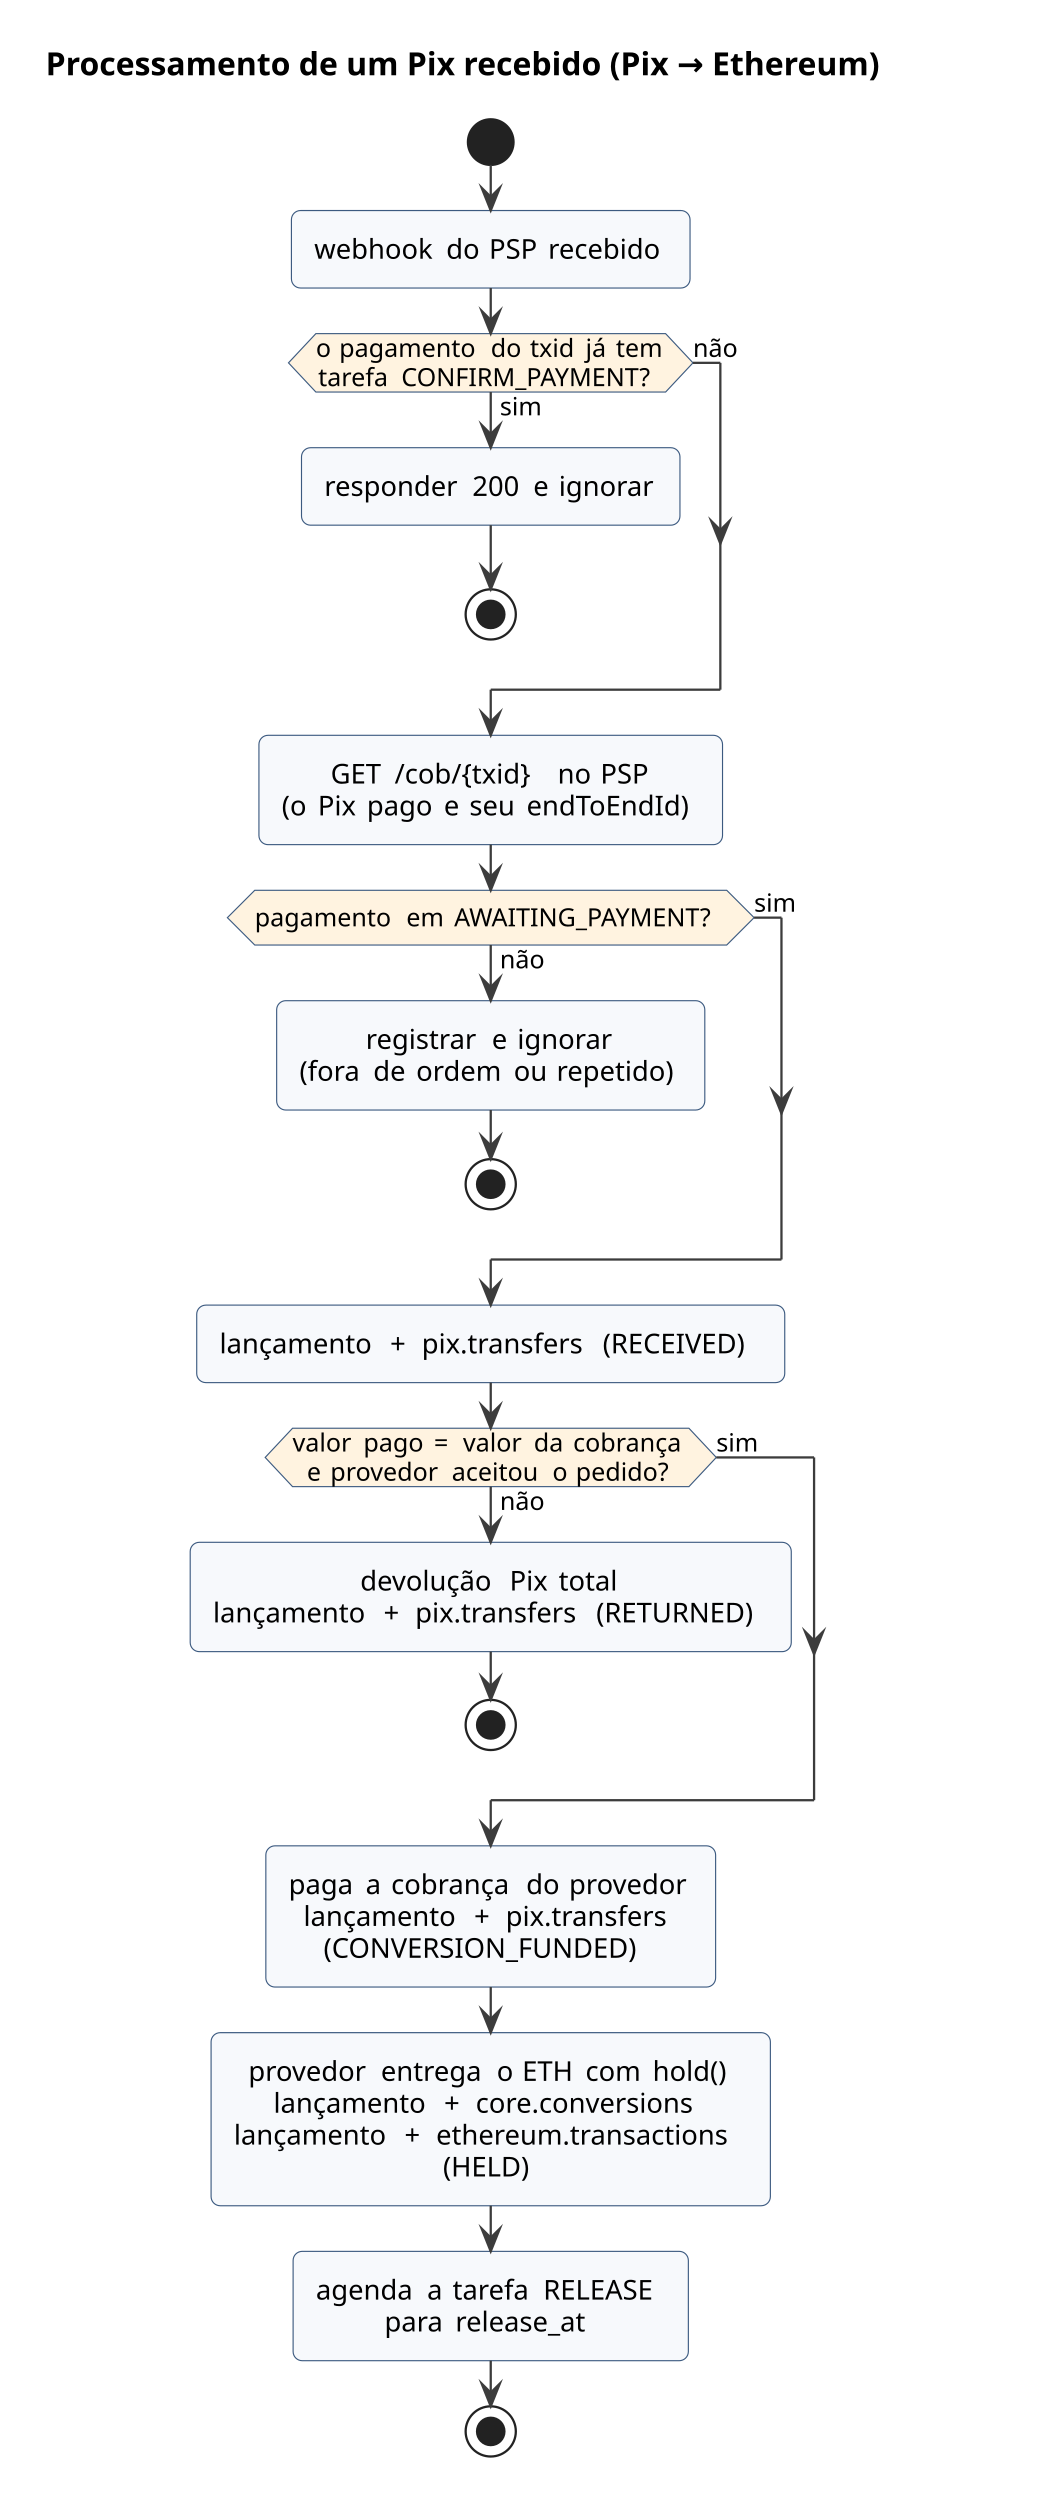
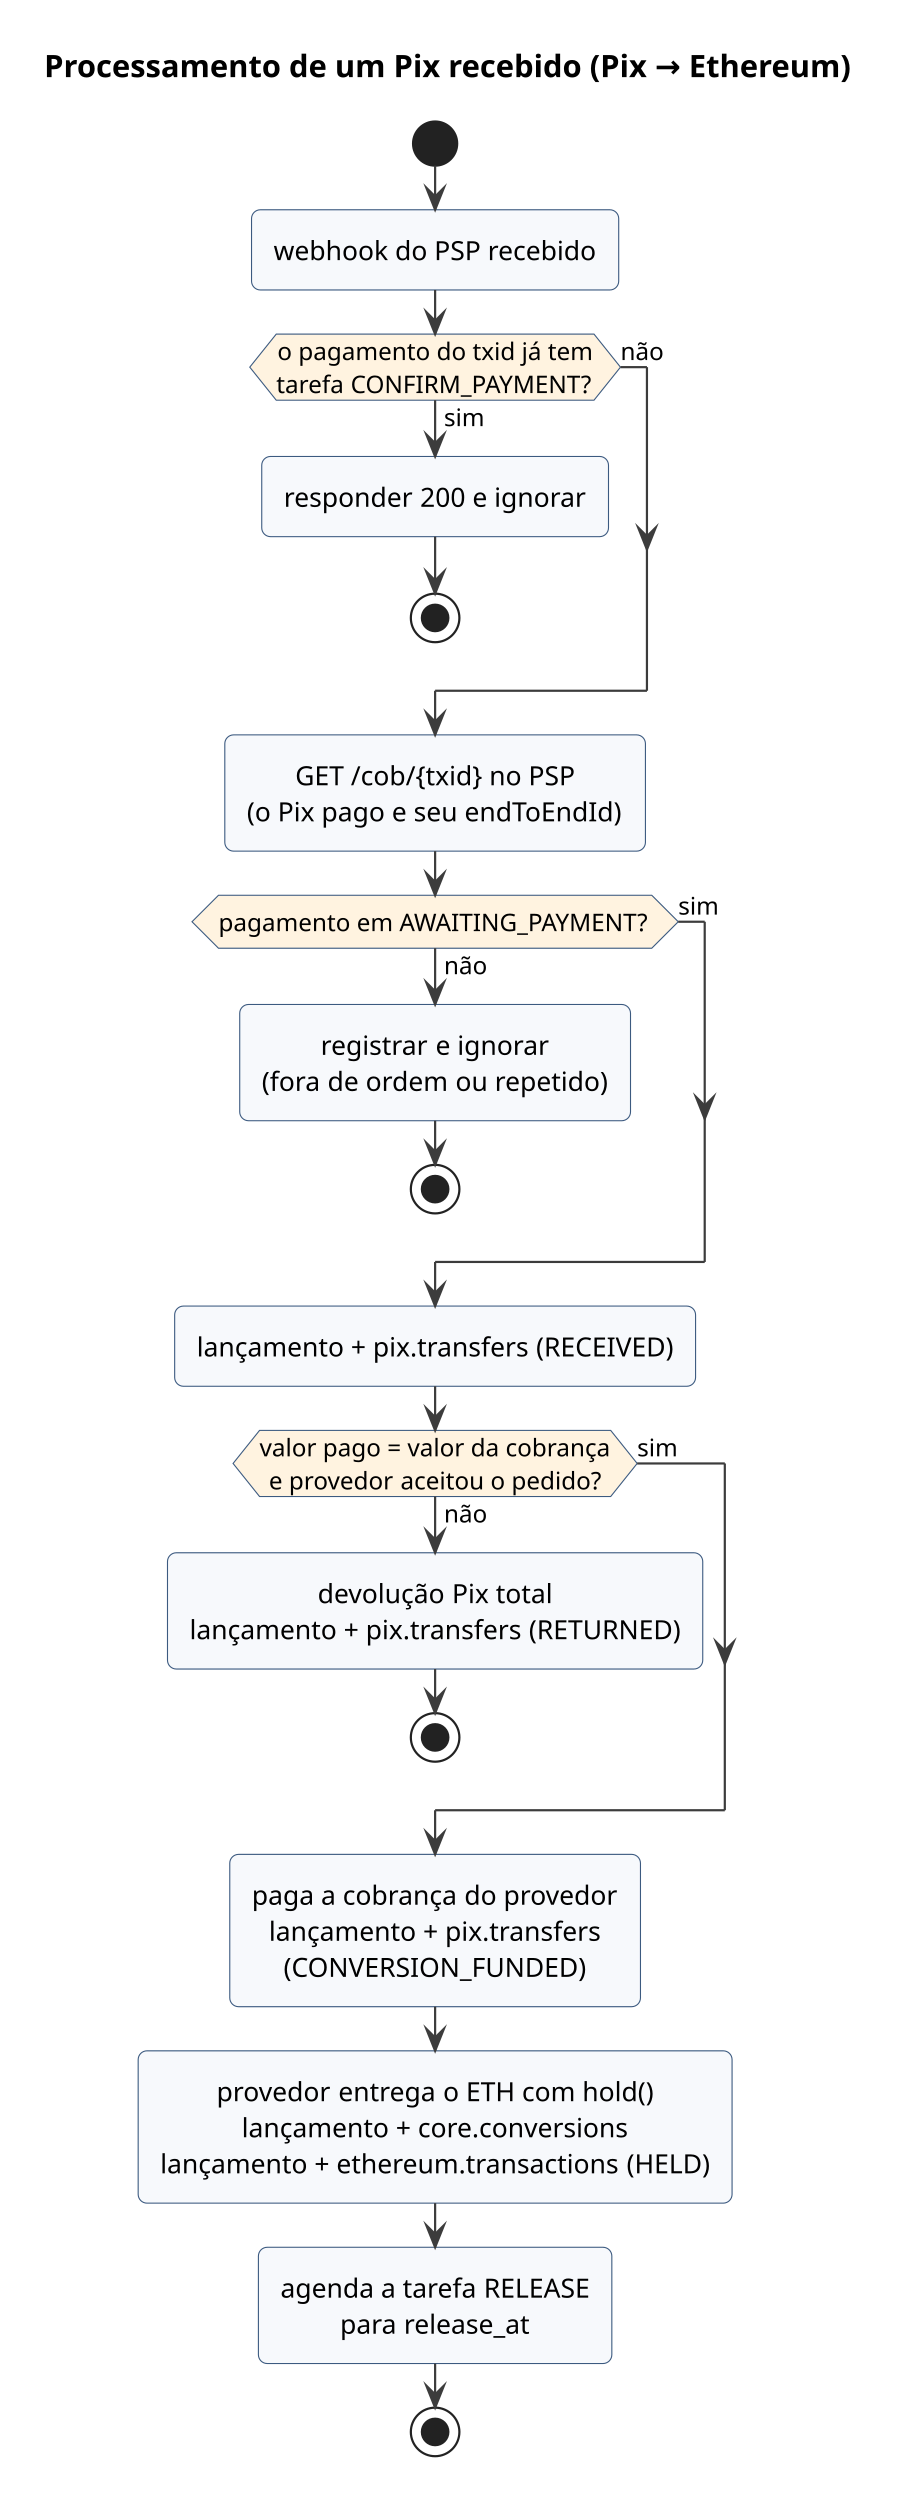
- <svg xmlns="http://www.w3.org/2000/svg" version="1.1" data-diagram-type="ACTIVITY" style="width:459px;height:1096px;background:#FFFFFF;" width="459px" height="1096px" viewBox="0 0 459 1096" zoomAndPan="magnify" preserveAspectRatio="none" contentStyleType="text/css">
+ <svg xmlns="http://www.w3.org/2000/svg" version="1.1" data-diagram-type="ACTIVITY" style="width:410px;height:1133px;background:#FFFFFF;" width="410px" height="1133px" viewBox="0 0 410 1133" zoomAndPan="magnify" preserveAspectRatio="none" contentStyleType="text/css">
  <defs />
  <g font-family="sans-serif" lengthAdjust="spacing">
    <g class="title" data-source-line="3">
-       <text x="20" y="32.995" fill="#000" font-size="14" textLength="417.272" font-weight="700">Processamento de um Pix recebido (Pix → Ethereum)</text>
+       <text x="20" y="34.966" fill="#000" font-size="14" textLength="368.101" font-weight="700">Processamento de um Pix recebido (Pix → Ethereum)</text>
    </g>
-     <ellipse cx="215.136" cy="62.297" rx="10" ry="10" fill="#222" style="stroke:#222;stroke-width:1;" />
-     <rect x="127.76" y="92.297" width="174.752" height="33.969" fill="#F7F9FC" style="stroke:#3C5A80;stroke-width:0.5;" rx="4" ry="4" />
-     <text x="137.76" y="113.436" fill="#000" font-size="12" textLength="54.053">webhook</text>
-     <text x="191.813" y="113.436" fill="#000" font-size="12"> </text>
-     <text x="195.627" y="113.436" fill="#000" font-size="12" textLength="14.959">do</text>
-     <text x="210.586" y="113.436" fill="#000" font-size="12"> </text>
-     <text x="214.401" y="113.436" fill="#000" font-size="12" textLength="22.09">PSP</text>
-     <text x="236.491" y="113.436" fill="#000" font-size="12"> </text>
-     <text x="240.305" y="113.436" fill="#000" font-size="12" textLength="52.207">recebido</text>
-     <rect x="132.178" y="196.277" width="165.916" height="33.969" fill="#F7F9FC" style="stroke:#3C5A80;stroke-width:0.5;" rx="4" ry="4" />
-     <text x="142.178" y="217.416" fill="#000" font-size="12" textLength="61.066">responder</text>
-     <text x="203.245" y="217.416" fill="#000" font-size="12"> </text>
-     <text x="207.059" y="217.416" fill="#000" font-size="12" textLength="22.904">200</text>
-     <text x="229.963" y="217.416" fill="#000" font-size="12"> </text>
-     <text x="233.778" y="217.416" fill="#000" font-size="12">e</text>
-     <text x="241.161" y="217.416" fill="#000" font-size="12"> </text>
-     <text x="244.975" y="217.416" fill="#000" font-size="12" textLength="43.119">ignorar</text>
-     <ellipse cx="215.136" cy="269.359" rx="11" ry="11" fill="none" style="stroke:#222;stroke-width:1;" />
-     <ellipse cx="215.136" cy="269.359" rx="6" ry="6" fill="#222" style="stroke:#222;stroke-width:1;" />
-     <polygon points="138.475,146.266,291.798,146.266,303.798,159.07,291.798,171.875,138.475,171.875,126.475,159.07,138.475,146.266" fill="#FFF3E0" style="stroke:#3C5A80;stroke-width:0.5;stroke-linejoin:miter;stroke-miterlimit:10;" />
-     <text x="219.136" y="182.085" fill="#000" font-size="11" textLength="19.502">sim</text>
-     <text x="138.475" y="156.476" fill="#000" font-size="11">o</text>
-     <text x="145.205" y="156.476" fill="#000" font-size="11"> </text>
-     <text x="148.701" y="156.476" fill="#000" font-size="11" textLength="62.944">pagamento</text>
-     <text x="211.645" y="156.476" fill="#000" font-size="11"> </text>
-     <text x="215.142" y="156.476" fill="#000" font-size="11" textLength="13.712">do</text>
-     <text x="228.854" y="156.476" fill="#000" font-size="11"> </text>
-     <text x="232.351" y="156.476" fill="#000" font-size="11" textLength="20.861">txid</text>
-     <text x="253.212" y="156.476" fill="#000" font-size="11"> </text>
-     <text x="256.708" y="156.476" fill="#000" font-size="11" textLength="9.797">já</text>
-     <text x="266.505" y="156.476" fill="#000" font-size="11"> </text>
-     <text x="270.002" y="156.476" fill="#000" font-size="11" textLength="21.796">tem</text>
-     <text x="139.471" y="169.281" fill="#000" font-size="11" textLength="32.957">tarefa</text>
-     <text x="172.428" y="169.281" fill="#000" font-size="11"> </text>
-     <text x="175.925" y="169.281" fill="#000" font-size="11" textLength="114.877">CONFIRM_PAYMENT?</text>
-     <text x="303.798" y="156.476" fill="#000" font-size="11" textLength="20.442">não</text>
-     <rect x="113.516" y="322.359" width="203.24" height="47.938" fill="#F7F9FC" style="stroke:#3C5A80;stroke-width:0.5;" rx="4" ry="4" />
-     <text x="144.956" y="343.498" fill="#000" font-size="12" textLength="24.211">GET</text>
-     <text x="169.167" y="343.498" fill="#000" font-size="12"> </text>
-     <text x="172.981" y="343.498" fill="#000" font-size="12" textLength="67.67">/cob/{txid}</text>
-     <text x="240.651" y="343.498" fill="#000" font-size="12"> </text>
-     <text x="244.465" y="343.498" fill="#000" font-size="12" textLength="14.947">no</text>
-     <text x="259.413" y="343.498" fill="#000" font-size="12"> </text>
-     <text x="263.227" y="343.498" fill="#000" font-size="12" textLength="22.09">PSP</text>
-     <text x="123.516" y="357.467" fill="#000" font-size="12" textLength="12.023">(o</text>
-     <text x="135.54" y="357.467" fill="#000" font-size="12"> </text>
-     <text x="139.354" y="357.467" fill="#000" font-size="12" textLength="17.672">Pix</text>
-     <text x="157.026" y="357.467" fill="#000" font-size="12"> </text>
-     <text x="160.84" y="357.467" fill="#000" font-size="12" textLength="29.93">pago</text>
-     <text x="190.77" y="357.467" fill="#000" font-size="12"> </text>
-     <text x="194.584" y="357.467" fill="#000" font-size="12">e</text>
-     <text x="201.967" y="357.467" fill="#000" font-size="12"> </text>
-     <text x="205.782" y="357.467" fill="#000" font-size="12" textLength="21.24">seu</text>
-     <text x="227.022" y="357.467" fill="#000" font-size="12"> </text>
-     <text x="230.836" y="357.467" fill="#000" font-size="12" textLength="75.92">endToEndId)</text>
-     <rect x="121.286" y="438.699" width="187.701" height="47.938" fill="#F7F9FC" style="stroke:#3C5A80;stroke-width:0.5;" rx="4" ry="4" />
-     <text x="160.348" y="459.838" fill="#000" font-size="12" textLength="51.445">registrar</text>
-     <text x="211.793" y="459.838" fill="#000" font-size="12"> </text>
-     <text x="215.608" y="459.838" fill="#000" font-size="12">e</text>
-     <text x="222.991" y="459.838" fill="#000" font-size="12"> </text>
-     <text x="226.805" y="459.838" fill="#000" font-size="12" textLength="43.119">ignorar</text>
-     <text x="131.286" y="473.807" fill="#000" font-size="12" textLength="28.535">(fora</text>
-     <text x="159.821" y="473.807" fill="#000" font-size="12"> </text>
-     <text x="163.635" y="473.807" fill="#000" font-size="12" textLength="15">de</text>
-     <text x="178.635" y="473.807" fill="#000" font-size="12"> </text>
-     <text x="182.45" y="473.807" fill="#000" font-size="12" textLength="38.965">ordem</text>
-     <text x="221.415" y="473.807" fill="#000" font-size="12"> </text>
-     <text x="225.229" y="473.807" fill="#000" font-size="12" textLength="14.947">ou</text>
-     <text x="240.176" y="473.807" fill="#000" font-size="12"> </text>
-     <text x="243.991" y="473.807" fill="#000" font-size="12" textLength="54.996">repetido)</text>
-     <ellipse cx="215.136" cy="519.168" rx="11" ry="11" fill="none" style="stroke:#222;stroke-width:1;" />
-     <ellipse cx="215.136" cy="519.168" rx="6" ry="6" fill="#222" style="stroke:#222;stroke-width:1;" />
-     <polygon points="111.681,390.297,318.592,390.297,330.592,402.297,318.592,414.297,111.681,414.297,99.681,402.297,111.681,390.297" fill="#FFF3E0" style="stroke:#3C5A80;stroke-width:0.5;stroke-linejoin:miter;stroke-miterlimit:10;" />
-     <text x="219.136" y="424.507" fill="#000" font-size="11" textLength="20.442">não</text>
-     <text x="111.681" y="406.105" fill="#000" font-size="11" textLength="62.944">pagamento</text>
-     <text x="174.625" y="406.105" fill="#000" font-size="11"> </text>
-     <text x="178.121" y="406.105" fill="#000" font-size="11" textLength="17.483">em</text>
-     <text x="195.604" y="406.105" fill="#000" font-size="11"> </text>
-     <text x="199.101" y="406.105" fill="#000" font-size="11" textLength="119.491">AWAITING_PAYMENT?</text>
-     <text x="330.592" y="399.703" fill="#000" font-size="11" textLength="19.502">sim</text>
-     <rect x="86.241" y="572.168" width="257.791" height="33.969" fill="#F7F9FC" style="stroke:#3C5A80;stroke-width:0.5;" rx="4" ry="4" />
-     <text x="96.241" y="593.307" fill="#000" font-size="12" textLength="70.969">lançamento</text>
-     <text x="167.209" y="593.307" fill="#000" font-size="12"> </text>
-     <text x="171.024" y="593.307" fill="#000" font-size="12">+</text>
-     <text x="181.079" y="593.307" fill="#000" font-size="12"> </text>
-     <text x="184.893" y="593.307" fill="#000" font-size="12" textLength="75.51">pix.transfers</text>
-     <text x="260.403" y="593.307" fill="#000" font-size="12"> </text>
-     <text x="264.217" y="593.307" fill="#000" font-size="12" textLength="69.814">(RECEIVED)</text>
-     <rect x="83.381" y="676.148" width="263.51" height="47.938" fill="#F7F9FC" style="stroke:#3C5A80;stroke-width:0.5;" rx="4" ry="4" />
-     <text x="157.928" y="697.287" fill="#000" font-size="12" textLength="61.676">devolução</text>
-     <text x="219.604" y="697.287" fill="#000" font-size="12"> </text>
-     <text x="223.418" y="697.287" fill="#000" font-size="12" textLength="17.672">Pix</text>
-     <text x="241.09" y="697.287" fill="#000" font-size="12"> </text>
-     <text x="244.905" y="697.287" fill="#000" font-size="12" textLength="27.439">total</text>
-     <text x="93.381" y="711.256" fill="#000" font-size="12" textLength="70.969">lançamento</text>
-     <text x="164.35" y="711.256" fill="#000" font-size="12"> </text>
-     <text x="168.165" y="711.256" fill="#000" font-size="12">+</text>
-     <text x="178.219" y="711.256" fill="#000" font-size="12"> </text>
-     <text x="182.034" y="711.256" fill="#000" font-size="12" textLength="75.51">pix.transfers</text>
-     <text x="257.543" y="711.256" fill="#000" font-size="12"> </text>
-     <text x="261.358" y="711.256" fill="#000" font-size="12" textLength="75.533">(RETURNED)</text>
-     <ellipse cx="215.136" cy="756.215" rx="11" ry="11" fill="none" style="stroke:#222;stroke-width:1;" />
-     <ellipse cx="215.136" cy="756.215" rx="6" ry="6" fill="#222" style="stroke:#222;stroke-width:1;" />
-     <polygon points="128.256,626.137,302.016,626.137,314.016,638.941,302.016,651.746,128.256,651.746,116.256,638.941,128.256,626.137" fill="#FFF3E0" style="stroke:#3C5A80;stroke-width:0.5;stroke-linejoin:miter;stroke-miterlimit:10;" />
-     <text x="219.136" y="661.957" fill="#000" font-size="11" textLength="20.442">não</text>
-     <text x="128.256" y="636.347" fill="#000" font-size="11" textLength="27.559">valor</text>
-     <text x="155.815" y="636.347" fill="#000" font-size="11"> </text>
-     <text x="159.312" y="636.347" fill="#000" font-size="11" textLength="27.436">pago</text>
-     <text x="186.747" y="636.347" fill="#000" font-size="11"> </text>
-     <text x="190.244" y="636.347" fill="#000" font-size="11">=</text>
-     <text x="199.461" y="636.347" fill="#000" font-size="11"> </text>
-     <text x="202.957" y="636.347" fill="#000" font-size="11" textLength="27.559">valor</text>
-     <text x="230.516" y="636.347" fill="#000" font-size="11"> </text>
-     <text x="234.013" y="636.347" fill="#000" font-size="11" textLength="13.723">da</text>
-     <text x="247.736" y="636.347" fill="#000" font-size="11"> </text>
-     <text x="251.233" y="636.347" fill="#000" font-size="11" textLength="50.784">cobrança</text>
-     <text x="134.538" y="649.152" fill="#000" font-size="11">e</text>
-     <text x="141.305" y="649.152" fill="#000" font-size="11"> </text>
-     <text x="144.802" y="649.152" fill="#000" font-size="11" textLength="49.747">provedor</text>
-     <text x="194.549" y="649.152" fill="#000" font-size="11"> </text>
-     <text x="198.045" y="649.152" fill="#000" font-size="11" textLength="40.627">aceitou</text>
-     <text x="238.672" y="649.152" fill="#000" font-size="11"> </text>
-     <text x="242.169" y="649.152" fill="#000" font-size="11">o</text>
-     <text x="248.899" y="649.152" fill="#000" font-size="11"> </text>
-     <text x="252.396" y="649.152" fill="#000" font-size="11" textLength="43.339">pedido?</text>
-     <text x="314.016" y="636.347" fill="#000" font-size="11" textLength="19.502">sim</text>
-     <rect x="116.545" y="809.215" width="197.182" height="61.906" fill="#F7F9FC" style="stroke:#3C5A80;stroke-width:0.5;" rx="4" ry="4" />
-     <text x="126.545" y="830.354" fill="#000" font-size="12" textLength="29.941">paga</text>
-     <text x="156.487" y="830.354" fill="#000" font-size="12"> </text>
-     <text x="160.301" y="830.354" fill="#000" font-size="12">a</text>
-     <text x="167.655" y="830.354" fill="#000" font-size="12"> </text>
-     <text x="171.469" y="830.354" fill="#000" font-size="12" textLength="55.4">cobrança</text>
-     <text x="226.87" y="830.354" fill="#000" font-size="12"> </text>
-     <text x="230.684" y="830.354" fill="#000" font-size="12" textLength="14.959">do</text>
-     <text x="245.643" y="830.354" fill="#000" font-size="12"> </text>
-     <text x="249.458" y="830.354" fill="#000" font-size="12" textLength="54.27">provedor</text>
-     <text x="133.055" y="844.322" fill="#000" font-size="12" textLength="70.969">lançamento</text>
-     <text x="204.024" y="844.322" fill="#000" font-size="12"> </text>
-     <text x="207.838" y="844.322" fill="#000" font-size="12">+</text>
-     <text x="217.893" y="844.322" fill="#000" font-size="12"> </text>
-     <text x="221.708" y="844.322" fill="#000" font-size="12" textLength="75.51">pix.transfers</text>
-     <text x="141.838" y="858.291" fill="#000" font-size="12" textLength="146.596">(CONVERSION_FUNDED)</text>
-     <rect x="92.54" y="891.121" width="245.193" height="75.875" fill="#F7F9FC" style="stroke:#3C5A80;stroke-width:0.5;" rx="4" ry="4" />
-     <text x="108.891" y="912.26" fill="#000" font-size="12" textLength="54.27">provedor</text>
-     <text x="163.161" y="912.26" fill="#000" font-size="12"> </text>
-     <text x="166.975" y="912.26" fill="#000" font-size="12" textLength="46.98">entrega</text>
-     <text x="213.956" y="912.26" fill="#000" font-size="12"> </text>
-     <text x="217.77" y="912.26" fill="#000" font-size="12">o</text>
-     <text x="225.112" y="912.26" fill="#000" font-size="12"> </text>
-     <text x="228.926" y="912.26" fill="#000" font-size="12" textLength="23.936">ETH</text>
-     <text x="252.862" y="912.26" fill="#000" font-size="12"> </text>
-     <text x="256.676" y="912.26" fill="#000" font-size="12" textLength="25.629">com</text>
-     <text x="282.305" y="912.26" fill="#000" font-size="12"> </text>
-     <text x="286.12" y="912.26" fill="#000" font-size="12" textLength="35.262">hold()</text>
-     <text x="119.901" y="926.229" fill="#000" font-size="12" textLength="70.969">lançamento</text>
-     <text x="190.87" y="926.229" fill="#000" font-size="12"> </text>
-     <text x="194.684" y="926.229" fill="#000" font-size="12">+</text>
-     <text x="204.739" y="926.229" fill="#000" font-size="12"> </text>
-     <text x="208.553" y="926.229" fill="#000" font-size="12" textLength="101.818">core.conversions</text>
-     <text x="102.54" y="940.197" fill="#000" font-size="12" textLength="70.969">lançamento</text>
-     <text x="173.508" y="940.197" fill="#000" font-size="12"> </text>
-     <text x="177.323" y="940.197" fill="#000" font-size="12">+</text>
-     <text x="187.377" y="940.197" fill="#000" font-size="12"> </text>
-     <text x="191.192" y="940.197" fill="#000" font-size="12" textLength="136.541">ethereum.transactions</text>
-     <text x="194.189" y="954.166" fill="#000" font-size="12" textLength="41.895">(HELD)</text>
-     <rect x="128.499" y="986.996" width="173.275" height="47.938" fill="#F7F9FC" style="stroke:#3C5A80;stroke-width:0.5;" rx="4" ry="4" />
-     <text x="138.499" y="1008.135" fill="#000" font-size="12" textLength="44.93">agenda</text>
-     <text x="183.428" y="1008.135" fill="#000" font-size="12"> </text>
-     <text x="187.243" y="1008.135" fill="#000" font-size="12">a</text>
-     <text x="194.596" y="1008.135" fill="#000" font-size="12"> </text>
-     <text x="198.411" y="1008.135" fill="#000" font-size="12" textLength="35.953">tarefa</text>
-     <text x="234.364" y="1008.135" fill="#000" font-size="12"> </text>
-     <text x="238.178" y="1008.135" fill="#000" font-size="12" textLength="53.596">RELEASE</text>
-     <text x="168.56" y="1022.104" fill="#000" font-size="12" textLength="27.258">para</text>
-     <text x="195.818" y="1022.104" fill="#000" font-size="12"> </text>
-     <text x="199.632" y="1022.104" fill="#000" font-size="12" textLength="62.08">release_at</text>
-     <ellipse cx="215.136" cy="1065.934" rx="11" ry="11" fill="none" style="stroke:#222;stroke-width:1;" />
-     <ellipse cx="215.136" cy="1065.934" rx="6" ry="6" fill="#222" style="stroke:#222;stroke-width:1;" />
-     <line x1="215.136" y1="72.297" x2="215.136" y2="92.297" style="stroke:#3C3C3C;stroke-width:1;" />
-     <polygon points="211.136,82.297,215.136,92.297,219.136,82.297,215.136,86.297" fill="#3C3C3C" style="stroke:#3C3C3C;stroke-width:1;stroke-linejoin:miter;stroke-miterlimit:10;" />
-     <line x1="215.136" y1="230.246" x2="215.136" y2="258.359" style="stroke:#3C3C3C;stroke-width:1;" />
-     <polygon points="211.136,248.359,215.136,258.359,219.136,248.359,215.136,252.359" fill="#3C3C3C" style="stroke:#3C3C3C;stroke-width:1;stroke-linejoin:miter;stroke-miterlimit:10;" />
-     <line x1="215.136" y1="171.875" x2="215.136" y2="196.277" style="stroke:#3C3C3C;stroke-width:1;" />
-     <polygon points="211.136,186.277,215.136,196.277,219.136,186.277,215.136,190.277" fill="#3C3C3C" style="stroke:#3C3C3C;stroke-width:1;stroke-linejoin:miter;stroke-miterlimit:10;" />
-     <line x1="303.798" y1="159.07" x2="315.798" y2="159.07" style="stroke:#3C3C3C;stroke-width:1;" />
-     <polygon points="311.798,228.359,315.798,238.359,319.798,228.359,315.798,232.359" fill="#3C3C3C" style="stroke:#3C3C3C;stroke-width:1;stroke-linejoin:miter;stroke-miterlimit:10;" />
-     <line x1="315.798" y1="159.07" x2="315.798" y2="302.359" style="stroke:#3C3C3C;stroke-width:1;" />
-     <line x1="315.798" y1="302.359" x2="215.136" y2="302.359" style="stroke:#3C3C3C;stroke-width:1;" />
-     <line x1="215.136" y1="302.359" x2="215.136" y2="322.359" style="stroke:#3C3C3C;stroke-width:1;" />
-     <polygon points="211.136,312.359,215.136,322.359,219.136,312.359,215.136,316.359" fill="#3C3C3C" style="stroke:#3C3C3C;stroke-width:1;stroke-linejoin:miter;stroke-miterlimit:10;" />
-     <line x1="215.136" y1="126.266" x2="215.136" y2="146.266" style="stroke:#3C3C3C;stroke-width:1;" />
-     <polygon points="211.136,136.266,215.136,146.266,219.136,136.266,215.136,140.266" fill="#3C3C3C" style="stroke:#3C3C3C;stroke-width:1;stroke-linejoin:miter;stroke-miterlimit:10;" />
-     <line x1="215.136" y1="486.637" x2="215.136" y2="508.168" style="stroke:#3C3C3C;stroke-width:1;" />
-     <polygon points="211.136,498.168,215.136,508.168,219.136,498.168,215.136,502.168" fill="#3C3C3C" style="stroke:#3C3C3C;stroke-width:1;stroke-linejoin:miter;stroke-miterlimit:10;" />
-     <line x1="215.136" y1="414.297" x2="215.136" y2="438.699" style="stroke:#3C3C3C;stroke-width:1;" />
-     <polygon points="211.136,428.699,215.136,438.699,219.136,428.699,215.136,432.699" fill="#3C3C3C" style="stroke:#3C3C3C;stroke-width:1;stroke-linejoin:miter;stroke-miterlimit:10;" />
-     <line x1="330.592" y1="402.297" x2="342.592" y2="402.297" style="stroke:#3C3C3C;stroke-width:1;" />
-     <polygon points="338.592,478.168,342.592,488.168,346.592,478.168,342.592,482.168" fill="#3C3C3C" style="stroke:#3C3C3C;stroke-width:1;stroke-linejoin:miter;stroke-miterlimit:10;" />
-     <line x1="342.592" y1="402.297" x2="342.592" y2="552.168" style="stroke:#3C3C3C;stroke-width:1;" />
-     <line x1="342.592" y1="552.168" x2="215.136" y2="552.168" style="stroke:#3C3C3C;stroke-width:1;" />
-     <line x1="215.136" y1="552.168" x2="215.136" y2="572.168" style="stroke:#3C3C3C;stroke-width:1;" />
-     <polygon points="211.136,562.168,215.136,572.168,219.136,562.168,215.136,566.168" fill="#3C3C3C" style="stroke:#3C3C3C;stroke-width:1;stroke-linejoin:miter;stroke-miterlimit:10;" />
-     <line x1="215.136" y1="370.297" x2="215.136" y2="390.297" style="stroke:#3C3C3C;stroke-width:1;" />
-     <polygon points="211.136,380.297,215.136,390.297,219.136,380.297,215.136,384.297" fill="#3C3C3C" style="stroke:#3C3C3C;stroke-width:1;stroke-linejoin:miter;stroke-miterlimit:10;" />
-     <line x1="215.136" y1="724.086" x2="215.136" y2="745.215" style="stroke:#3C3C3C;stroke-width:1;" />
-     <polygon points="211.136,735.215,215.136,745.215,219.136,735.215,215.136,739.215" fill="#3C3C3C" style="stroke:#3C3C3C;stroke-width:1;stroke-linejoin:miter;stroke-miterlimit:10;" />
-     <line x1="215.136" y1="651.746" x2="215.136" y2="676.148" style="stroke:#3C3C3C;stroke-width:1;" />
-     <polygon points="211.136,666.148,215.136,676.148,219.136,666.148,215.136,670.148" fill="#3C3C3C" style="stroke:#3C3C3C;stroke-width:1;stroke-linejoin:miter;stroke-miterlimit:10;" />
-     <line x1="314.016" y1="638.941" x2="356.891" y2="638.941" style="stroke:#3C3C3C;stroke-width:1;" />
-     <polygon points="352.891,715.215,356.891,725.215,360.891,715.215,356.891,719.215" fill="#3C3C3C" style="stroke:#3C3C3C;stroke-width:1;stroke-linejoin:miter;stroke-miterlimit:10;" />
-     <line x1="356.891" y1="638.941" x2="356.891" y2="789.215" style="stroke:#3C3C3C;stroke-width:1;" />
-     <line x1="356.891" y1="789.215" x2="215.136" y2="789.215" style="stroke:#3C3C3C;stroke-width:1;" />
-     <line x1="215.136" y1="789.215" x2="215.136" y2="809.215" style="stroke:#3C3C3C;stroke-width:1;" />
-     <polygon points="211.136,799.215,215.136,809.215,219.136,799.215,215.136,803.215" fill="#3C3C3C" style="stroke:#3C3C3C;stroke-width:1;stroke-linejoin:miter;stroke-miterlimit:10;" />
-     <line x1="215.136" y1="606.137" x2="215.136" y2="626.137" style="stroke:#3C3C3C;stroke-width:1;" />
-     <polygon points="211.136,616.137,215.136,626.137,219.136,616.137,215.136,620.137" fill="#3C3C3C" style="stroke:#3C3C3C;stroke-width:1;stroke-linejoin:miter;stroke-miterlimit:10;" />
-     <line x1="215.136" y1="871.121" x2="215.136" y2="891.121" style="stroke:#3C3C3C;stroke-width:1;" />
-     <polygon points="211.136,881.121,215.136,891.121,219.136,881.121,215.136,885.121" fill="#3C3C3C" style="stroke:#3C3C3C;stroke-width:1;stroke-linejoin:miter;stroke-miterlimit:10;" />
-     <line x1="215.136" y1="966.996" x2="215.136" y2="986.996" style="stroke:#3C3C3C;stroke-width:1;" />
-     <polygon points="211.136,976.996,215.136,986.996,219.136,976.996,215.136,980.996" fill="#3C3C3C" style="stroke:#3C3C3C;stroke-width:1;stroke-linejoin:miter;stroke-miterlimit:10;" />
-     <line x1="215.136" y1="1034.934" x2="215.136" y2="1054.934" style="stroke:#3C3C3C;stroke-width:1;" />
-     <polygon points="211.136,1044.934,215.136,1054.934,219.136,1044.934,215.136,1048.934" fill="#3C3C3C" style="stroke:#3C3C3C;stroke-width:1;stroke-linejoin:miter;stroke-miterlimit:10;" />
+     <ellipse cx="197.195" cy="65.068" rx="10" ry="10" fill="#222" style="stroke:#222;stroke-width:1;" />
+     <rect x="113.995" y="95.068" width="166.401" height="36.344" fill="#F7F9FC" style="stroke:#3C5A80;stroke-width:0.5;" rx="4" ry="4" />
+     <text x="123.995" y="117.896" fill="#000" font-size="12" textLength="51.924">webhook</text>
+     <text x="175.919" y="117.896" fill="#000" font-size="12"> </text>
+     <text x="179.039" y="117.896" fill="#000" font-size="12" textLength="14.64">do</text>
+     <text x="193.679" y="117.896" fill="#000" font-size="12"> </text>
+     <text x="196.799" y="117.896" fill="#000" font-size="12" textLength="21.108">PSP</text>
+     <text x="217.908" y="117.896" fill="#000" font-size="12"> </text>
+     <text x="221.028" y="117.896" fill="#000" font-size="12" textLength="49.368">recebido</text>
+     <rect x="118.621" y="206.867" width="157.149" height="36.344" fill="#F7F9FC" style="stroke:#3C5A80;stroke-width:0.5;" rx="4" ry="4" />
+     <text x="128.621" y="229.695" fill="#000" font-size="12" textLength="58.632">responder</text>
+     <text x="187.253" y="229.695" fill="#000" font-size="12"> </text>
+     <text x="190.373" y="229.695" fill="#000" font-size="12" textLength="20.592">200</text>
+     <text x="210.965" y="229.695" fill="#000" font-size="12"> </text>
+     <text x="214.085" y="229.695" fill="#000" font-size="12">e</text>
+     <text x="220.854" y="229.695" fill="#000" font-size="12"> </text>
+     <text x="223.974" y="229.695" fill="#000" font-size="12" textLength="41.796">ignorar</text>
+     <ellipse cx="197.195" cy="280.048" rx="11" ry="11" fill="none" style="stroke:#222;stroke-width:1;" />
+     <ellipse cx="197.195" cy="280.048" rx="6" ry="6" fill="#222" style="stroke:#222;stroke-width:1;" />
+     <polygon points="125.195,151.412,269.195,151.412,281.195,166.394,269.195,181.376,125.195,181.376,113.195,166.394,125.195,151.412" fill="#FFF3E0" style="stroke:#3C5A80;stroke-width:0.5;stroke-linejoin:miter;stroke-miterlimit:10;" />
+     <text x="201.195" y="193.135" fill="#000" font-size="11" textLength="18.392">sim</text>
+     <text x="125.685" y="163.171" fill="#000" font-size="11">o</text>
+     <text x="132.34" y="163.171" fill="#000" font-size="11"> </text>
+     <text x="135.2" y="163.171" fill="#000" font-size="11" textLength="59.785">pagamento</text>
+     <text x="194.984" y="163.171" fill="#000" font-size="11"> </text>
+     <text x="197.844" y="163.171" fill="#000" font-size="11" textLength="13.42">do</text>
+     <text x="211.264" y="163.171" fill="#000" font-size="11"> </text>
+     <text x="214.124" y="163.171" fill="#000" font-size="11" textLength="19.393">txid</text>
+     <text x="233.517" y="163.171" fill="#000" font-size="11"> </text>
+     <text x="236.377" y="163.171" fill="#000" font-size="11" textLength="9.009">já</text>
+     <text x="245.386" y="163.171" fill="#000" font-size="11"> </text>
+     <text x="248.246" y="163.171" fill="#000" font-size="11" textLength="20.46">tem</text>
+     <text x="125.195" y="178.153" fill="#000" font-size="11" textLength="30.844">tarefa</text>
+     <text x="156.039" y="178.153" fill="#000" font-size="11"> </text>
+     <text x="158.899" y="178.153" fill="#000" font-size="11" textLength="110.296">CONFIRM_PAYMENT?</text>
+     <text x="281.195" y="163.171" fill="#000" font-size="11" textLength="19.624">não</text>
+     <rect x="101.881" y="333.048" width="190.629" height="52.688" fill="#F7F9FC" style="stroke:#3C5A80;stroke-width:0.5;" rx="4" ry="4" />
+     <text x="133.781" y="355.876" fill="#000" font-size="12" textLength="22.08">GET</text>
+     <text x="155.861" y="355.876" fill="#000" font-size="12"> </text>
+     <text x="158.981" y="355.876" fill="#000" font-size="12" textLength="59.604">/cob/{txid}</text>
+     <text x="218.586" y="355.876" fill="#000" font-size="12"> </text>
+     <text x="221.706" y="355.876" fill="#000" font-size="12" textLength="14.676">no</text>
+     <text x="236.382" y="355.876" fill="#000" font-size="12"> </text>
+     <text x="239.502" y="355.876" fill="#000" font-size="12" textLength="21.108">PSP</text>
+     <text x="111.881" y="372.22" fill="#000" font-size="12" textLength="10.86">(o</text>
+     <text x="122.741" y="372.22" fill="#000" font-size="12"> </text>
+     <text x="125.861" y="372.22" fill="#000" font-size="12" textLength="16.704">Pix</text>
+     <text x="142.565" y="372.22" fill="#000" font-size="12"> </text>
+     <text x="145.685" y="372.22" fill="#000" font-size="12" textLength="28.752">pago</text>
+     <text x="174.437" y="372.22" fill="#000" font-size="12"> </text>
+     <text x="177.557" y="372.22" fill="#000" font-size="12">e</text>
+     <text x="184.325" y="372.22" fill="#000" font-size="12"> </text>
+     <text x="187.445" y="372.22" fill="#000" font-size="12" textLength="19.932">seu</text>
+     <text x="207.377" y="372.22" fill="#000" font-size="12"> </text>
+     <text x="210.497" y="372.22" fill="#000" font-size="12" textLength="72.012">endToEndId)</text>
+     <rect x="108.643" y="455.227" width="177.105" height="52.688" fill="#F7F9FC" style="stroke:#3C5A80;stroke-width:0.5;" rx="4" ry="4" />
+     <text x="145.331" y="478.055" fill="#000" font-size="12" textLength="48.924">registrar</text>
+     <text x="194.255" y="478.055" fill="#000" font-size="12"> </text>
+     <text x="197.375" y="478.055" fill="#000" font-size="12">e</text>
+     <text x="204.143" y="478.055" fill="#000" font-size="12"> </text>
+     <text x="207.263" y="478.055" fill="#000" font-size="12" textLength="41.796">ignorar</text>
+     <text x="118.643" y="494.399" fill="#000" font-size="12" textLength="26.676">(fora</text>
+     <text x="145.319" y="494.399" fill="#000" font-size="12"> </text>
+     <text x="148.439" y="494.399" fill="#000" font-size="12" textLength="14.148">de</text>
+     <text x="162.587" y="494.399" fill="#000" font-size="12"> </text>
+     <text x="165.707" y="494.399" fill="#000" font-size="12" textLength="37.584">ordem</text>
+     <text x="203.291" y="494.399" fill="#000" font-size="12"> </text>
+     <text x="206.411" y="494.399" fill="#000" font-size="12" textLength="14.676">ou</text>
+     <text x="221.088" y="494.399" fill="#000" font-size="12"> </text>
+     <text x="224.208" y="494.399" fill="#000" font-size="12" textLength="51.54">repetido)</text>
+     <ellipse cx="197.195" cy="538.915" rx="11" ry="11" fill="none" style="stroke:#222;stroke-width:1;" />
+     <ellipse cx="197.195" cy="538.915" rx="6" ry="6" fill="#222" style="stroke:#222;stroke-width:1;" />
+     <polygon points="99.016,405.736,295.375,405.736,307.375,417.736,295.375,429.736,99.016,429.736,87.016,417.736,99.016,405.736" fill="#FFF3E0" style="stroke:#3C5A80;stroke-width:0.5;stroke-linejoin:miter;stroke-miterlimit:10;" />
+     <text x="201.195" y="441.495" fill="#000" font-size="11" textLength="19.624">não</text>
+     <text x="99.016" y="422.004" fill="#000" font-size="11" textLength="59.785">pagamento</text>
+     <text x="158.8" y="422.004" fill="#000" font-size="11"> </text>
+     <text x="161.66" y="422.004" fill="#000" font-size="11" textLength="16.489">em</text>
+     <text x="178.149" y="422.004" fill="#000" font-size="11"> </text>
+     <text x="181.009" y="422.004" fill="#000" font-size="11" textLength="114.366">AWAITING_PAYMENT?</text>
+     <text x="307.375" y="414.513" fill="#000" font-size="11" textLength="18.392">sim</text>
+     <rect x="79.159" y="591.915" width="236.074" height="36.344" fill="#F7F9FC" style="stroke:#3C5A80;stroke-width:0.5;" rx="4" ry="4" />
+     <text x="89.159" y="614.743" fill="#000" font-size="12" textLength="66.732">lançamento</text>
+     <text x="155.891" y="614.743" fill="#000" font-size="12"> </text>
+     <text x="159.011" y="614.743" fill="#000" font-size="12">+</text>
+     <text x="165.875" y="614.743" fill="#000" font-size="12"> </text>
+     <text x="168.995" y="614.743" fill="#000" font-size="12" textLength="70.825">pix.transfers</text>
+     <text x="239.82" y="614.743" fill="#000" font-size="12"> </text>
+     <text x="242.94" y="614.743" fill="#000" font-size="12" textLength="62.292">(RECEIVED)</text>
+     <rect x="75.907" y="703.714" width="242.578" height="52.688" fill="#F7F9FC" style="stroke:#3C5A80;stroke-width:0.5;" rx="4" ry="4" />
+     <text x="143.963" y="726.542" fill="#000" font-size="12" textLength="57.768">devolução</text>
+     <text x="201.731" y="726.542" fill="#000" font-size="12"> </text>
+     <text x="204.851" y="726.542" fill="#000" font-size="12" textLength="16.704">Pix</text>
+     <text x="221.556" y="726.542" fill="#000" font-size="12"> </text>
+     <text x="224.676" y="726.542" fill="#000" font-size="12" textLength="25.752">total</text>
+     <text x="85.907" y="742.886" fill="#000" font-size="12" textLength="66.732">lançamento</text>
+     <text x="152.639" y="742.886" fill="#000" font-size="12"> </text>
+     <text x="155.759" y="742.886" fill="#000" font-size="12">+</text>
+     <text x="162.623" y="742.886" fill="#000" font-size="12"> </text>
+     <text x="165.743" y="742.886" fill="#000" font-size="12" textLength="70.825">pix.transfers</text>
+     <text x="236.568" y="742.886" fill="#000" font-size="12"> </text>
+     <text x="239.688" y="742.886" fill="#000" font-size="12" textLength="68.796">(RETURNED)</text>
+     <ellipse cx="197.195" cy="787.402" rx="11" ry="11" fill="none" style="stroke:#222;stroke-width:1;" />
+     <ellipse cx="197.195" cy="787.402" rx="6" ry="6" fill="#222" style="stroke:#222;stroke-width:1;" />
+     <polygon points="117.627,648.259,276.763,648.259,288.763,663.241,276.763,678.223,117.627,678.223,105.627,663.241,117.627,648.259" fill="#FFF3E0" style="stroke:#3C5A80;stroke-width:0.5;stroke-linejoin:miter;stroke-miterlimit:10;" />
+     <text x="201.195" y="689.982" fill="#000" font-size="11" textLength="19.624">não</text>
+     <text x="117.627" y="660.018" fill="#000" font-size="11" textLength="25.795">valor</text>
+     <text x="143.422" y="660.018" fill="#000" font-size="11"> </text>
+     <text x="146.282" y="660.018" fill="#000" font-size="11" textLength="26.356">pago</text>
+     <text x="172.638" y="660.018" fill="#000" font-size="11"> </text>
+     <text x="175.498" y="660.018" fill="#000" font-size="11">=</text>
+     <text x="181.79" y="660.018" fill="#000" font-size="11"> </text>
+     <text x="184.65" y="660.018" fill="#000" font-size="11" textLength="25.795">valor</text>
+     <text x="210.445" y="660.018" fill="#000" font-size="11"> </text>
+     <text x="213.305" y="660.018" fill="#000" font-size="11" textLength="12.936">da</text>
+     <text x="226.241" y="660.018" fill="#000" font-size="11"> </text>
+     <text x="229.101" y="660.018" fill="#000" font-size="11" textLength="47.663">cobrança</text>
+     <text x="121.846" y="675" fill="#000" font-size="11">e</text>
+     <text x="128.05" y="675" fill="#000" font-size="11"> </text>
+     <text x="130.91" y="675" fill="#000" font-size="11" textLength="47.718">provedor</text>
+     <text x="178.627" y="675" fill="#000" font-size="11"> </text>
+     <text x="181.487" y="675" fill="#000" font-size="11" textLength="37.917">aceitou</text>
+     <text x="219.404" y="675" fill="#000" font-size="11"> </text>
+     <text x="222.264" y="675" fill="#000" font-size="11">o</text>
+     <text x="228.919" y="675" fill="#000" font-size="11"> </text>
+     <text x="231.779" y="675" fill="#000" font-size="11" textLength="40.766">pedido?</text>
+     <text x="288.763" y="660.018" fill="#000" font-size="11" textLength="18.392">sim</text>
+     <rect x="104.131" y="840.402" width="186.129" height="69.032" fill="#F7F9FC" style="stroke:#3C5A80;stroke-width:0.5;" rx="4" ry="4" />
+     <text x="114.131" y="863.23" fill="#000" font-size="12" textLength="28.224">paga</text>
+     <text x="142.355" y="863.23" fill="#000" font-size="12"> </text>
+     <text x="145.475" y="863.23" fill="#000" font-size="12">a</text>
+     <text x="152.207" y="863.23" fill="#000" font-size="12"> </text>
+     <text x="155.327" y="863.23" fill="#000" font-size="12" textLength="51.996">cobrança</text>
+     <text x="207.323" y="863.23" fill="#000" font-size="12"> </text>
+     <text x="210.443" y="863.23" fill="#000" font-size="12" textLength="14.64">do</text>
+     <text x="225.084" y="863.23" fill="#000" font-size="12"> </text>
+     <text x="228.204" y="863.23" fill="#000" font-size="12" textLength="52.056">provedor</text>
+     <text x="121.865" y="879.575" fill="#000" font-size="12" textLength="66.732">lançamento</text>
+     <text x="188.597" y="879.575" fill="#000" font-size="12"> </text>
+     <text x="191.717" y="879.575" fill="#000" font-size="12">+</text>
+     <text x="198.581" y="879.575" fill="#000" font-size="12"> </text>
+     <text x="201.701" y="879.575" fill="#000" font-size="12" textLength="70.825">pix.transfers</text>
+     <text x="128.495" y="895.919" fill="#000" font-size="12" textLength="137.401">(CONVERSION_FUNDED)</text>
+     <rect x="62.617" y="929.435" width="269.158" height="69.032" fill="#F7F9FC" style="stroke:#3C5A80;stroke-width:0.5;" rx="4" ry="4" />
+     <text x="98.147" y="952.263" fill="#000" font-size="12" textLength="52.056">provedor</text>
+     <text x="150.203" y="952.263" fill="#000" font-size="12"> </text>
+     <text x="153.323" y="952.263" fill="#000" font-size="12" textLength="44.352">entrega</text>
+     <text x="197.675" y="952.263" fill="#000" font-size="12"> </text>
+     <text x="200.795" y="952.263" fill="#000" font-size="12">o</text>
+     <text x="208.055" y="952.263" fill="#000" font-size="12"> </text>
+     <text x="211.175" y="952.263" fill="#000" font-size="12" textLength="22.236">ETH</text>
+     <text x="233.412" y="952.263" fill="#000" font-size="12"> </text>
+     <text x="236.532" y="952.263" fill="#000" font-size="12" textLength="24.24">com</text>
+     <text x="260.772" y="952.263" fill="#000" font-size="12"> </text>
+     <text x="263.892" y="952.263" fill="#000" font-size="12" textLength="32.352">hold()</text>
+     <text x="109.535" y="968.607" fill="#000" font-size="12" textLength="66.732">lançamento</text>
+     <text x="176.267" y="968.607" fill="#000" font-size="12"> </text>
+     <text x="179.387" y="968.607" fill="#000" font-size="12">+</text>
+     <text x="186.251" y="968.607" fill="#000" font-size="12"> </text>
+     <text x="189.371" y="968.607" fill="#000" font-size="12" textLength="95.485">core.conversions</text>
+     <text x="72.617" y="984.951" fill="#000" font-size="12" textLength="66.732">lançamento</text>
+     <text x="139.349" y="984.951" fill="#000" font-size="12"> </text>
+     <text x="142.469" y="984.951" fill="#000" font-size="12">+</text>
+     <text x="149.333" y="984.951" fill="#000" font-size="12"> </text>
+     <text x="152.453" y="984.951" fill="#000" font-size="12" textLength="128.389">ethereum.transactions</text>
+     <text x="280.842" y="984.951" fill="#000" font-size="12"> </text>
+     <text x="283.962" y="984.951" fill="#000" font-size="12" textLength="37.812">(HELD)</text>
+     <rect x="117.109" y="1018.467" width="160.173" height="52.688" fill="#F7F9FC" style="stroke:#3C5A80;stroke-width:0.5;" rx="4" ry="4" />
+     <text x="127.109" y="1041.295" fill="#000" font-size="12" textLength="42.408">agenda</text>
+     <text x="169.517" y="1041.295" fill="#000" font-size="12"> </text>
+     <text x="172.637" y="1041.295" fill="#000" font-size="12">a</text>
+     <text x="179.369" y="1041.295" fill="#000" font-size="12"> </text>
+     <text x="182.489" y="1041.295" fill="#000" font-size="12" textLength="33.648">tarefa</text>
+     <text x="216.137" y="1041.295" fill="#000" font-size="12"> </text>
+     <text x="219.258" y="1041.295" fill="#000" font-size="12" textLength="48.024">RELEASE</text>
+     <text x="154.121" y="1057.639" fill="#000" font-size="12" textLength="25.8">para</text>
+     <text x="179.921" y="1057.639" fill="#000" font-size="12"> </text>
+     <text x="183.041" y="1057.639" fill="#000" font-size="12" textLength="57.228">release_at</text>
+     <ellipse cx="197.195" cy="1102.155" rx="11" ry="11" fill="none" style="stroke:#222;stroke-width:1;" />
+     <ellipse cx="197.195" cy="1102.155" rx="6" ry="6" fill="#222" style="stroke:#222;stroke-width:1;" />
+     <line x1="197.195" y1="75.068" x2="197.195" y2="95.068" style="stroke:#3C3C3C;stroke-width:1;" />
+     <polygon points="193.195,85.068,197.195,95.068,201.195,85.068,197.195,89.068" fill="#3C3C3C" style="stroke:#3C3C3C;stroke-width:1;stroke-linejoin:miter;stroke-miterlimit:10;" />
+     <line x1="197.195" y1="243.211" x2="197.195" y2="269.048" style="stroke:#3C3C3C;stroke-width:1;" />
+     <polygon points="193.195,259.048,197.195,269.048,201.195,259.048,197.195,263.048" fill="#3C3C3C" style="stroke:#3C3C3C;stroke-width:1;stroke-linejoin:miter;stroke-miterlimit:10;" />
+     <line x1="197.195" y1="181.376" x2="197.195" y2="206.867" style="stroke:#3C3C3C;stroke-width:1;" />
+     <polygon points="193.195,196.867,197.195,206.867,201.195,196.867,197.195,200.867" fill="#3C3C3C" style="stroke:#3C3C3C;stroke-width:1;stroke-linejoin:miter;stroke-miterlimit:10;" />
+     <line x1="281.195" y1="166.394" x2="293.195" y2="166.394" style="stroke:#3C3C3C;stroke-width:1;" />
+     <polygon points="289.195,239.048,293.195,249.048,297.195,239.048,293.195,243.048" fill="#3C3C3C" style="stroke:#3C3C3C;stroke-width:1;stroke-linejoin:miter;stroke-miterlimit:10;" />
+     <line x1="293.195" y1="166.394" x2="293.195" y2="313.048" style="stroke:#3C3C3C;stroke-width:1;" />
+     <line x1="293.195" y1="313.048" x2="197.195" y2="313.048" style="stroke:#3C3C3C;stroke-width:1;" />
+     <line x1="197.195" y1="313.048" x2="197.195" y2="333.048" style="stroke:#3C3C3C;stroke-width:1;" />
+     <polygon points="193.195,323.048,197.195,333.048,201.195,323.048,197.195,327.048" fill="#3C3C3C" style="stroke:#3C3C3C;stroke-width:1;stroke-linejoin:miter;stroke-miterlimit:10;" />
+     <line x1="197.195" y1="131.412" x2="197.195" y2="151.412" style="stroke:#3C3C3C;stroke-width:1;" />
+     <polygon points="193.195,141.412,197.195,151.412,201.195,141.412,197.195,145.412" fill="#3C3C3C" style="stroke:#3C3C3C;stroke-width:1;stroke-linejoin:miter;stroke-miterlimit:10;" />
+     <line x1="197.195" y1="507.915" x2="197.195" y2="527.915" style="stroke:#3C3C3C;stroke-width:1;" />
+     <polygon points="193.195,517.915,197.195,527.915,201.195,517.915,197.195,521.915" fill="#3C3C3C" style="stroke:#3C3C3C;stroke-width:1;stroke-linejoin:miter;stroke-miterlimit:10;" />
+     <line x1="197.195" y1="429.736" x2="197.195" y2="455.227" style="stroke:#3C3C3C;stroke-width:1;" />
+     <polygon points="193.195,445.227,197.195,455.227,201.195,445.227,197.195,449.227" fill="#3C3C3C" style="stroke:#3C3C3C;stroke-width:1;stroke-linejoin:miter;stroke-miterlimit:10;" />
+     <line x1="307.375" y1="417.736" x2="319.375" y2="417.736" style="stroke:#3C3C3C;stroke-width:1;" />
+     <polygon points="315.375,497.071,319.375,507.071,323.375,497.071,319.375,501.071" fill="#3C3C3C" style="stroke:#3C3C3C;stroke-width:1;stroke-linejoin:miter;stroke-miterlimit:10;" />
+     <line x1="319.375" y1="417.736" x2="319.375" y2="571.915" style="stroke:#3C3C3C;stroke-width:1;" />
+     <line x1="319.375" y1="571.915" x2="197.195" y2="571.915" style="stroke:#3C3C3C;stroke-width:1;" />
+     <line x1="197.195" y1="571.915" x2="197.195" y2="591.915" style="stroke:#3C3C3C;stroke-width:1;" />
+     <polygon points="193.195,581.915,197.195,591.915,201.195,581.915,197.195,585.915" fill="#3C3C3C" style="stroke:#3C3C3C;stroke-width:1;stroke-linejoin:miter;stroke-miterlimit:10;" />
+     <line x1="197.195" y1="385.736" x2="197.195" y2="405.736" style="stroke:#3C3C3C;stroke-width:1;" />
+     <polygon points="193.195,395.736,197.195,405.736,201.195,395.736,197.195,399.736" fill="#3C3C3C" style="stroke:#3C3C3C;stroke-width:1;stroke-linejoin:miter;stroke-miterlimit:10;" />
+     <line x1="197.195" y1="756.402" x2="197.195" y2="776.402" style="stroke:#3C3C3C;stroke-width:1;" />
+     <polygon points="193.195,766.402,197.195,776.402,201.195,766.402,197.195,770.402" fill="#3C3C3C" style="stroke:#3C3C3C;stroke-width:1;stroke-linejoin:miter;stroke-miterlimit:10;" />
+     <line x1="197.195" y1="678.223" x2="197.195" y2="703.714" style="stroke:#3C3C3C;stroke-width:1;" />
+     <polygon points="193.195,693.714,197.195,703.714,201.195,693.714,197.195,697.714" fill="#3C3C3C" style="stroke:#3C3C3C;stroke-width:1;stroke-linejoin:miter;stroke-miterlimit:10;" />
+     <line x1="288.763" y1="663.241" x2="328.484" y2="663.241" style="stroke:#3C3C3C;stroke-width:1;" />
+     <polygon points="324.484,744.067,328.484,754.067,332.484,744.067,328.484,748.067" fill="#3C3C3C" style="stroke:#3C3C3C;stroke-width:1;stroke-linejoin:miter;stroke-miterlimit:10;" />
+     <line x1="328.484" y1="663.241" x2="328.484" y2="820.402" style="stroke:#3C3C3C;stroke-width:1;" />
+     <line x1="328.484" y1="820.402" x2="197.195" y2="820.402" style="stroke:#3C3C3C;stroke-width:1;" />
+     <line x1="197.195" y1="820.402" x2="197.195" y2="840.402" style="stroke:#3C3C3C;stroke-width:1;" />
+     <polygon points="193.195,830.402,197.195,840.402,201.195,830.402,197.195,834.402" fill="#3C3C3C" style="stroke:#3C3C3C;stroke-width:1;stroke-linejoin:miter;stroke-miterlimit:10;" />
+     <line x1="197.195" y1="628.259" x2="197.195" y2="648.259" style="stroke:#3C3C3C;stroke-width:1;" />
+     <polygon points="193.195,638.259,197.195,648.259,201.195,638.259,197.195,642.259" fill="#3C3C3C" style="stroke:#3C3C3C;stroke-width:1;stroke-linejoin:miter;stroke-miterlimit:10;" />
+     <line x1="197.195" y1="909.435" x2="197.195" y2="929.435" style="stroke:#3C3C3C;stroke-width:1;" />
+     <polygon points="193.195,919.435,197.195,929.435,201.195,919.435,197.195,923.435" fill="#3C3C3C" style="stroke:#3C3C3C;stroke-width:1;stroke-linejoin:miter;stroke-miterlimit:10;" />
+     <line x1="197.195" y1="998.467" x2="197.195" y2="1018.467" style="stroke:#3C3C3C;stroke-width:1;" />
+     <polygon points="193.195,1008.467,197.195,1018.467,201.195,1008.467,197.195,1012.467" fill="#3C3C3C" style="stroke:#3C3C3C;stroke-width:1;stroke-linejoin:miter;stroke-miterlimit:10;" />
+     <line x1="197.195" y1="1071.155" x2="197.195" y2="1091.155" style="stroke:#3C3C3C;stroke-width:1;" />
+     <polygon points="193.195,1081.155,197.195,1091.155,201.195,1081.155,197.195,1085.155" fill="#3C3C3C" style="stroke:#3C3C3C;stroke-width:1;stroke-linejoin:miter;stroke-miterlimit:10;" />
  </g>
</svg>
